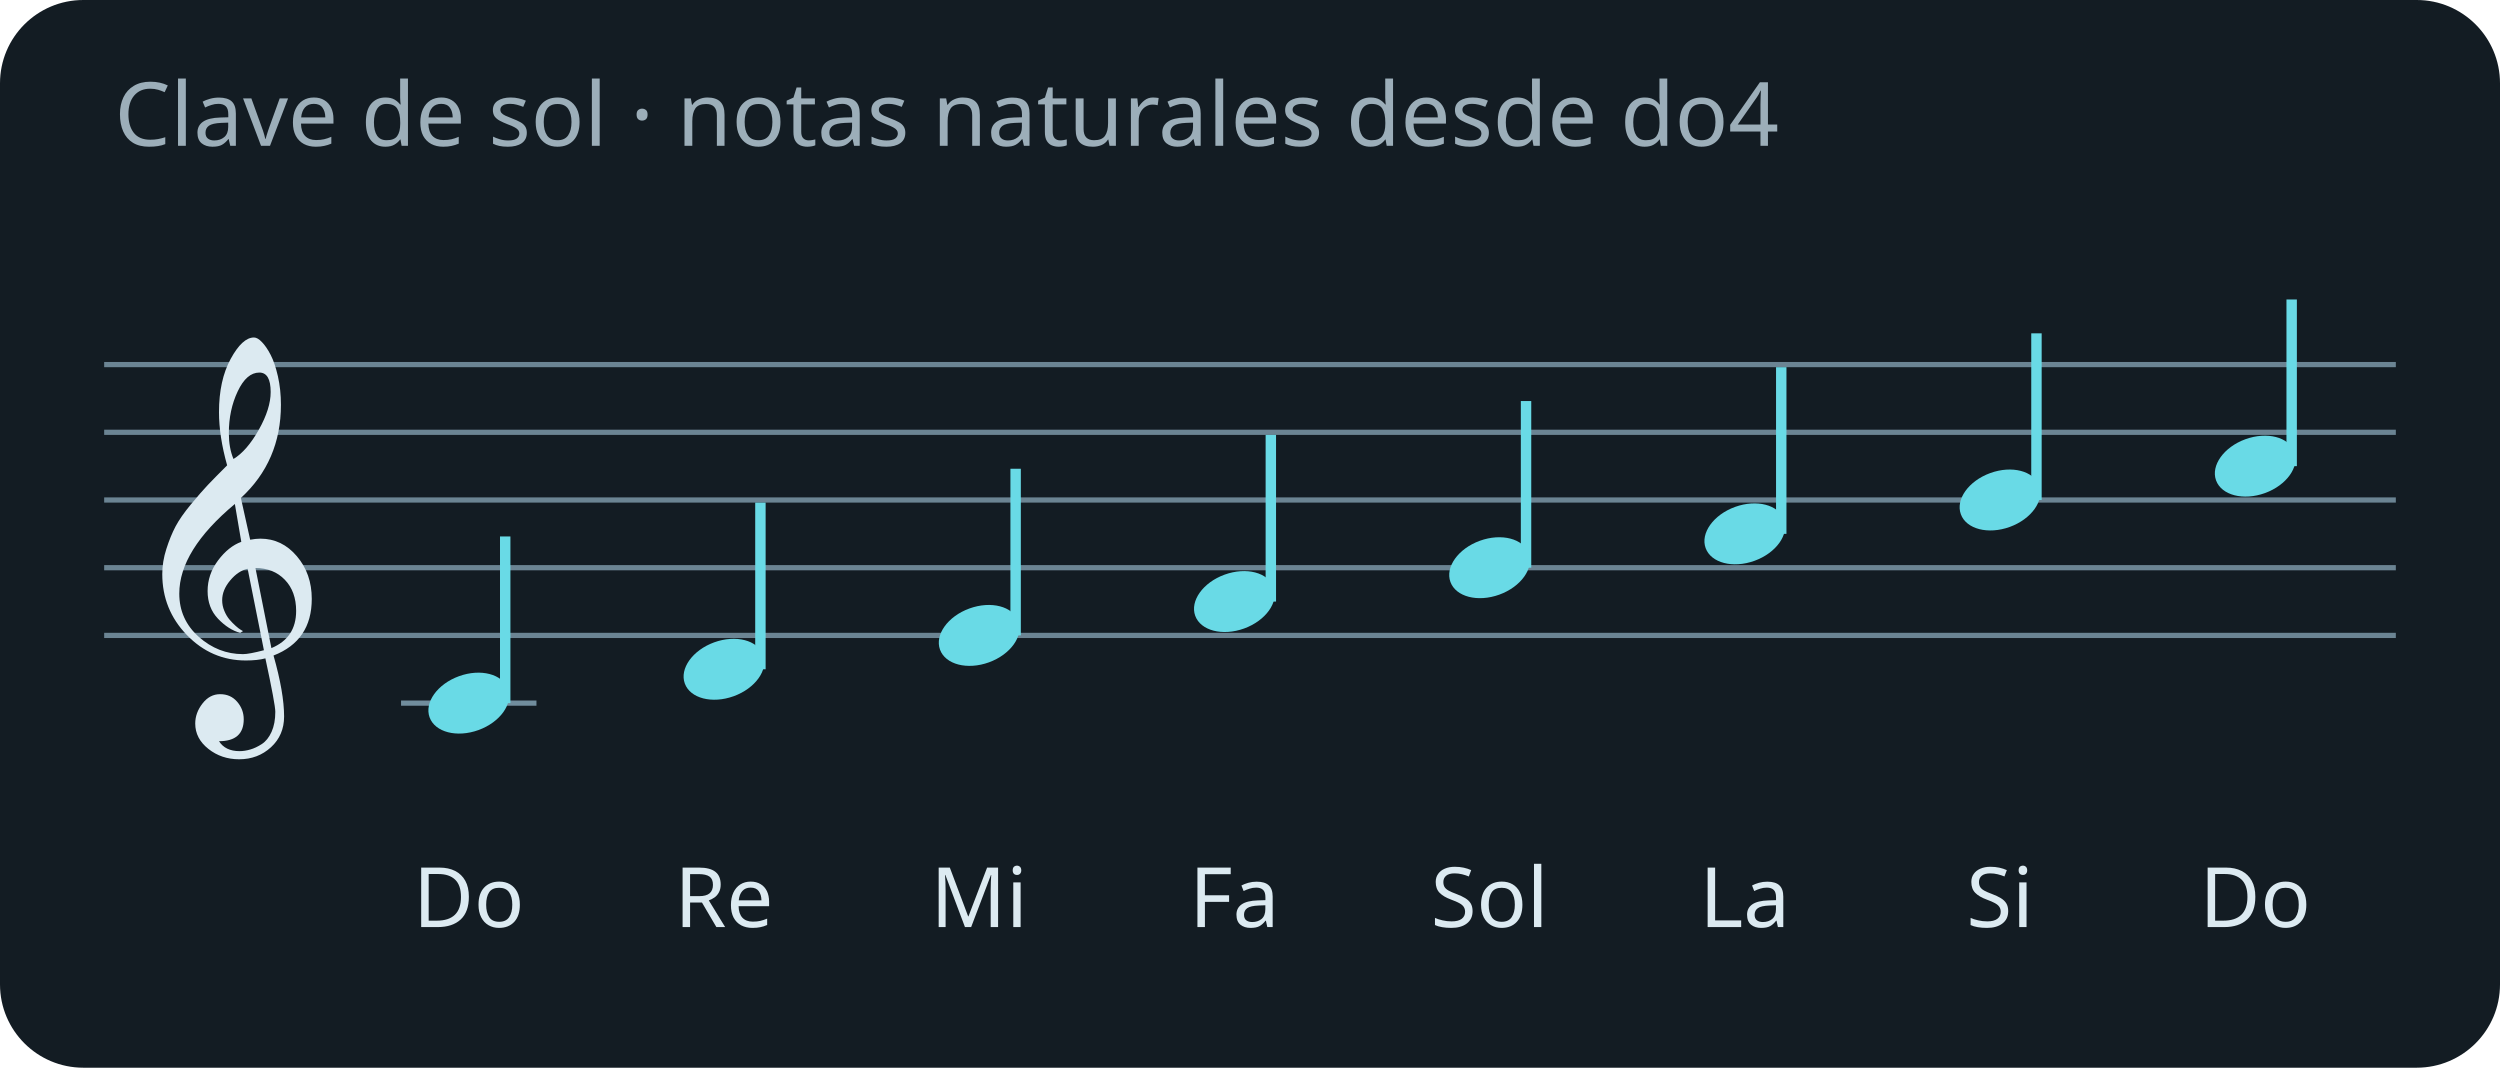
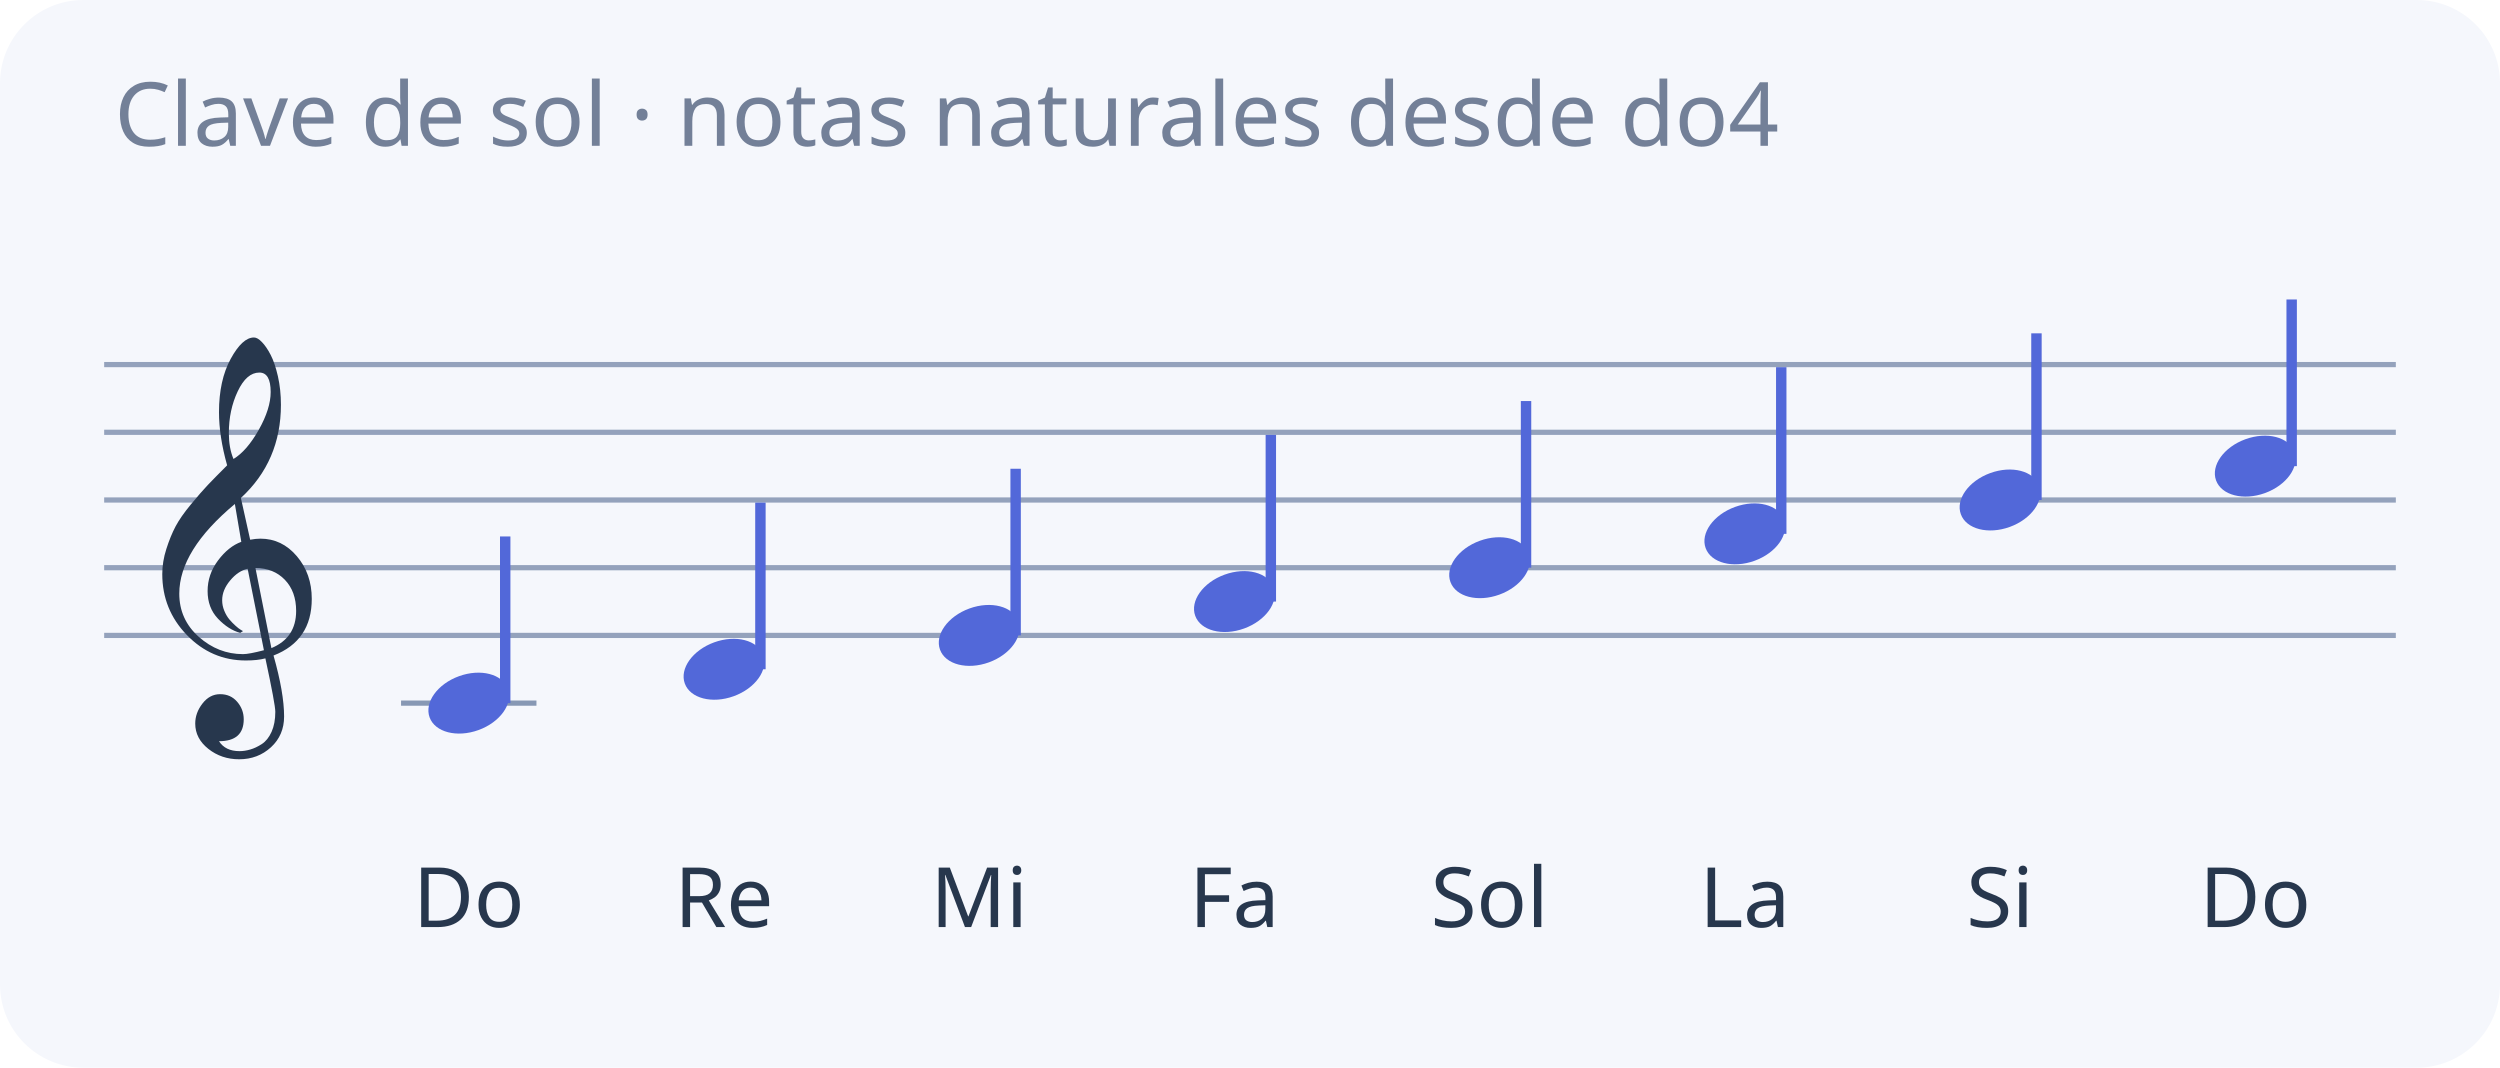
<svg xmlns="http://www.w3.org/2000/svg" viewBox="0 0 480 205" role="img" aria-label="Escala de do mayor escrita en clave de sol">
-   <rect width="480" height="205" rx="16" fill="#131c23" />
-   <text x="22" y="28" font-size="17" font-family="system-ui" fill="#9caeb9">Clave de sol · notas naturales desde do4</text>
-   <line x1="20" y1="122" x2="460" y2="122" stroke="#6b8493" />
-   <line x1="20" y1="109" x2="460" y2="109" stroke="#6b8493" />
-   <line x1="20" y1="96" x2="460" y2="96" stroke="#6b8493" />
-   <line x1="20" y1="83" x2="460" y2="83" stroke="#6b8493" />
-   <line x1="20" y1="70" x2="460" y2="70" stroke="#6b8493" />
-   <text x="23" y="126" font-family="serif" font-size="68" fill="#dceaf1">𝄞</text>
-   <line x1="77" x2="103" y1="135" y2="135" stroke="#718d9d" />
-   <ellipse cx="90" cy="135" rx="8" ry="5.5" transform="rotate(-20 90 135)" fill="#69dae6" />
-   <line x1="97" x2="97" y1="135" y2="103" stroke="#69dae6" stroke-width="2" />
-   <text x="90" y="178" text-anchor="middle" font-family="system-ui" font-size="16" fill="#dceaf1">Do</text>
-   <ellipse cx="139" cy="128.5" rx="8" ry="5.5" transform="rotate(-20 139 128.5)" fill="#69dae6" />
-   <line x1="146" x2="146" y1="128.5" y2="96.5" stroke="#69dae6" stroke-width="2" />
-   <text x="139" y="178" text-anchor="middle" font-family="system-ui" font-size="16" fill="#dceaf1">Re</text>
-   <ellipse cx="188" cy="122" rx="8" ry="5.5" transform="rotate(-20 188 122)" fill="#69dae6" />
-   <line x1="195" x2="195" y1="122" y2="90" stroke="#69dae6" stroke-width="2" />
-   <text x="188" y="178" text-anchor="middle" font-family="system-ui" font-size="16" fill="#dceaf1">Mi</text>
-   <ellipse cx="237" cy="115.5" rx="8" ry="5.5" transform="rotate(-20 237 115.5)" fill="#69dae6" />
-   <line x1="244" x2="244" y1="115.5" y2="83.5" stroke="#69dae6" stroke-width="2" />
-   <text x="237" y="178" text-anchor="middle" font-family="system-ui" font-size="16" fill="#dceaf1">Fa</text>
-   <ellipse cx="286" cy="109" rx="8" ry="5.5" transform="rotate(-20 286 109)" fill="#69dae6" />
-   <line x1="293" x2="293" y1="109" y2="77" stroke="#69dae6" stroke-width="2" />
-   <text x="286" y="178" text-anchor="middle" font-family="system-ui" font-size="16" fill="#dceaf1">Sol</text>
-   <ellipse cx="335" cy="102.5" rx="8" ry="5.5" transform="rotate(-20 335 102.5)" fill="#69dae6" />
-   <line x1="342" x2="342" y1="102.5" y2="70.5" stroke="#69dae6" stroke-width="2" />
-   <text x="335" y="178" text-anchor="middle" font-family="system-ui" font-size="16" fill="#dceaf1">La</text>
-   <ellipse cx="384" cy="96" rx="8" ry="5.5" transform="rotate(-20 384 96)" fill="#69dae6" />
-   <line x1="391" x2="391" y1="96" y2="64" stroke="#69dae6" stroke-width="2" />
-   <text x="384" y="178" text-anchor="middle" font-family="system-ui" font-size="16" fill="#dceaf1">Si</text>
-   <ellipse cx="433" cy="89.5" rx="8" ry="5.5" transform="rotate(-20 433 89.5)" fill="#69dae6" />
-   <line x1="440" x2="440" y1="89.5" y2="57.5" stroke="#69dae6" stroke-width="2" />
-   <text x="433" y="178" text-anchor="middle" font-family="system-ui" font-size="16" fill="#dceaf1">Do</text>
+   <rect width="480" height="205" rx="16" fill="#f5f7fc" />
+   <text x="22" y="28" font-size="17" font-family="system-ui" fill="#738098">Clave de sol · notas naturales desde do4</text>
+   <line x1="20" y1="122" x2="460" y2="122" stroke="#94a2bc" />
+   <line x1="20" y1="109" x2="460" y2="109" stroke="#94a2bc" />
+   <line x1="20" y1="96" x2="460" y2="96" stroke="#94a2bc" />
+   <line x1="20" y1="83" x2="460" y2="83" stroke="#94a2bc" />
+   <line x1="20" y1="70" x2="460" y2="70" stroke="#94a2bc" />
+   <text x="23" y="126" font-family="serif" font-size="68" fill="#27374d">𝄞</text>
+   <line x1="77" x2="103" y1="135" y2="135" stroke="#8798b4" />
+   <ellipse cx="90" cy="135" rx="8" ry="5.5" transform="rotate(-20 90 135)" fill="#5268d9" />
+   <line x1="97" x2="97" y1="135" y2="103" stroke="#5268d9" stroke-width="2" />
+   <text x="90" y="178" text-anchor="middle" font-family="system-ui" font-size="16" fill="#27374d">Do</text>
+   <ellipse cx="139" cy="128.5" rx="8" ry="5.5" transform="rotate(-20 139 128.5)" fill="#5268d9" />
+   <line x1="146" x2="146" y1="128.5" y2="96.5" stroke="#5268d9" stroke-width="2" />
+   <text x="139" y="178" text-anchor="middle" font-family="system-ui" font-size="16" fill="#27374d">Re</text>
+   <ellipse cx="188" cy="122" rx="8" ry="5.5" transform="rotate(-20 188 122)" fill="#5268d9" />
+   <line x1="195" x2="195" y1="122" y2="90" stroke="#5268d9" stroke-width="2" />
+   <text x="188" y="178" text-anchor="middle" font-family="system-ui" font-size="16" fill="#27374d">Mi</text>
+   <ellipse cx="237" cy="115.5" rx="8" ry="5.5" transform="rotate(-20 237 115.5)" fill="#5268d9" />
+   <line x1="244" x2="244" y1="115.5" y2="83.5" stroke="#5268d9" stroke-width="2" />
+   <text x="237" y="178" text-anchor="middle" font-family="system-ui" font-size="16" fill="#27374d">Fa</text>
+   <ellipse cx="286" cy="109" rx="8" ry="5.5" transform="rotate(-20 286 109)" fill="#5268d9" />
+   <line x1="293" x2="293" y1="109" y2="77" stroke="#5268d9" stroke-width="2" />
+   <text x="286" y="178" text-anchor="middle" font-family="system-ui" font-size="16" fill="#27374d">Sol</text>
+   <ellipse cx="335" cy="102.5" rx="8" ry="5.5" transform="rotate(-20 335 102.5)" fill="#5268d9" />
+   <line x1="342" x2="342" y1="102.5" y2="70.5" stroke="#5268d9" stroke-width="2" />
+   <text x="335" y="178" text-anchor="middle" font-family="system-ui" font-size="16" fill="#27374d">La</text>
+   <ellipse cx="384" cy="96" rx="8" ry="5.5" transform="rotate(-20 384 96)" fill="#5268d9" />
+   <line x1="391" x2="391" y1="96" y2="64" stroke="#5268d9" stroke-width="2" />
+   <text x="384" y="178" text-anchor="middle" font-family="system-ui" font-size="16" fill="#27374d">Si</text>
+   <ellipse cx="433" cy="89.5" rx="8" ry="5.5" transform="rotate(-20 433 89.5)" fill="#5268d9" />
+   <line x1="440" x2="440" y1="89.5" y2="57.5" stroke="#5268d9" stroke-width="2" />
+   <text x="433" y="178" text-anchor="middle" font-family="system-ui" font-size="16" fill="#27374d">Do</text>
</svg>
